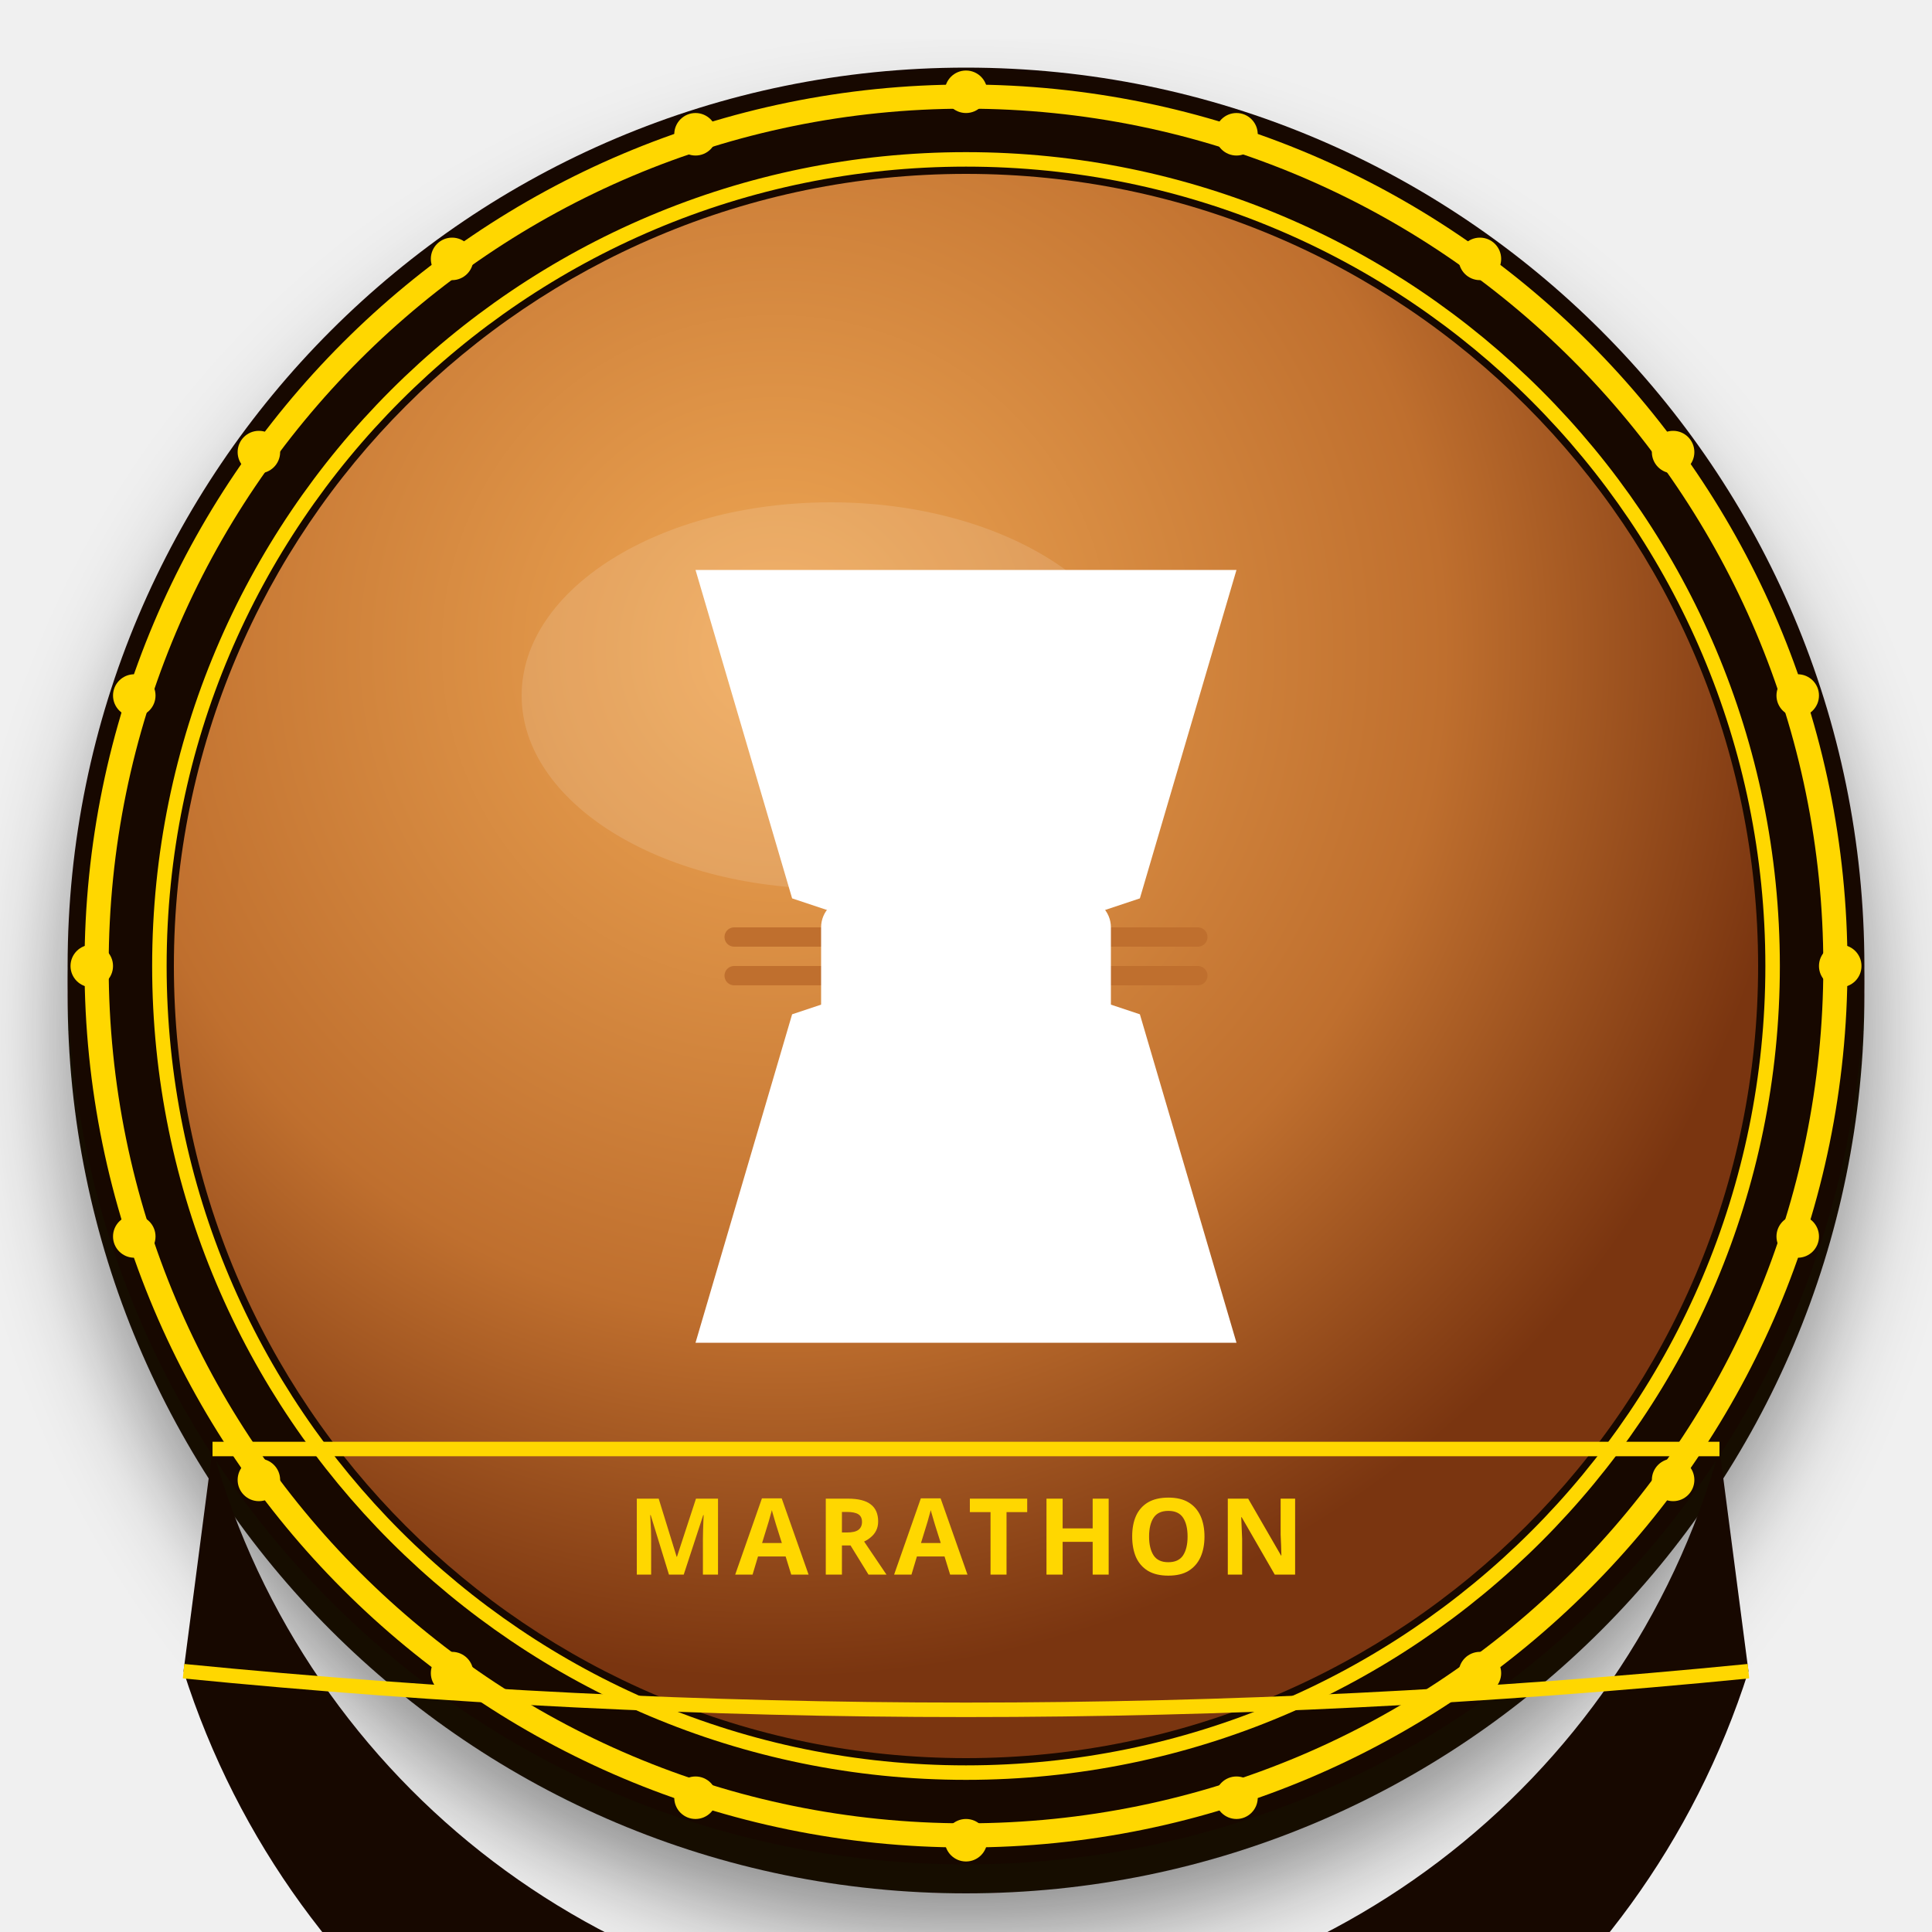
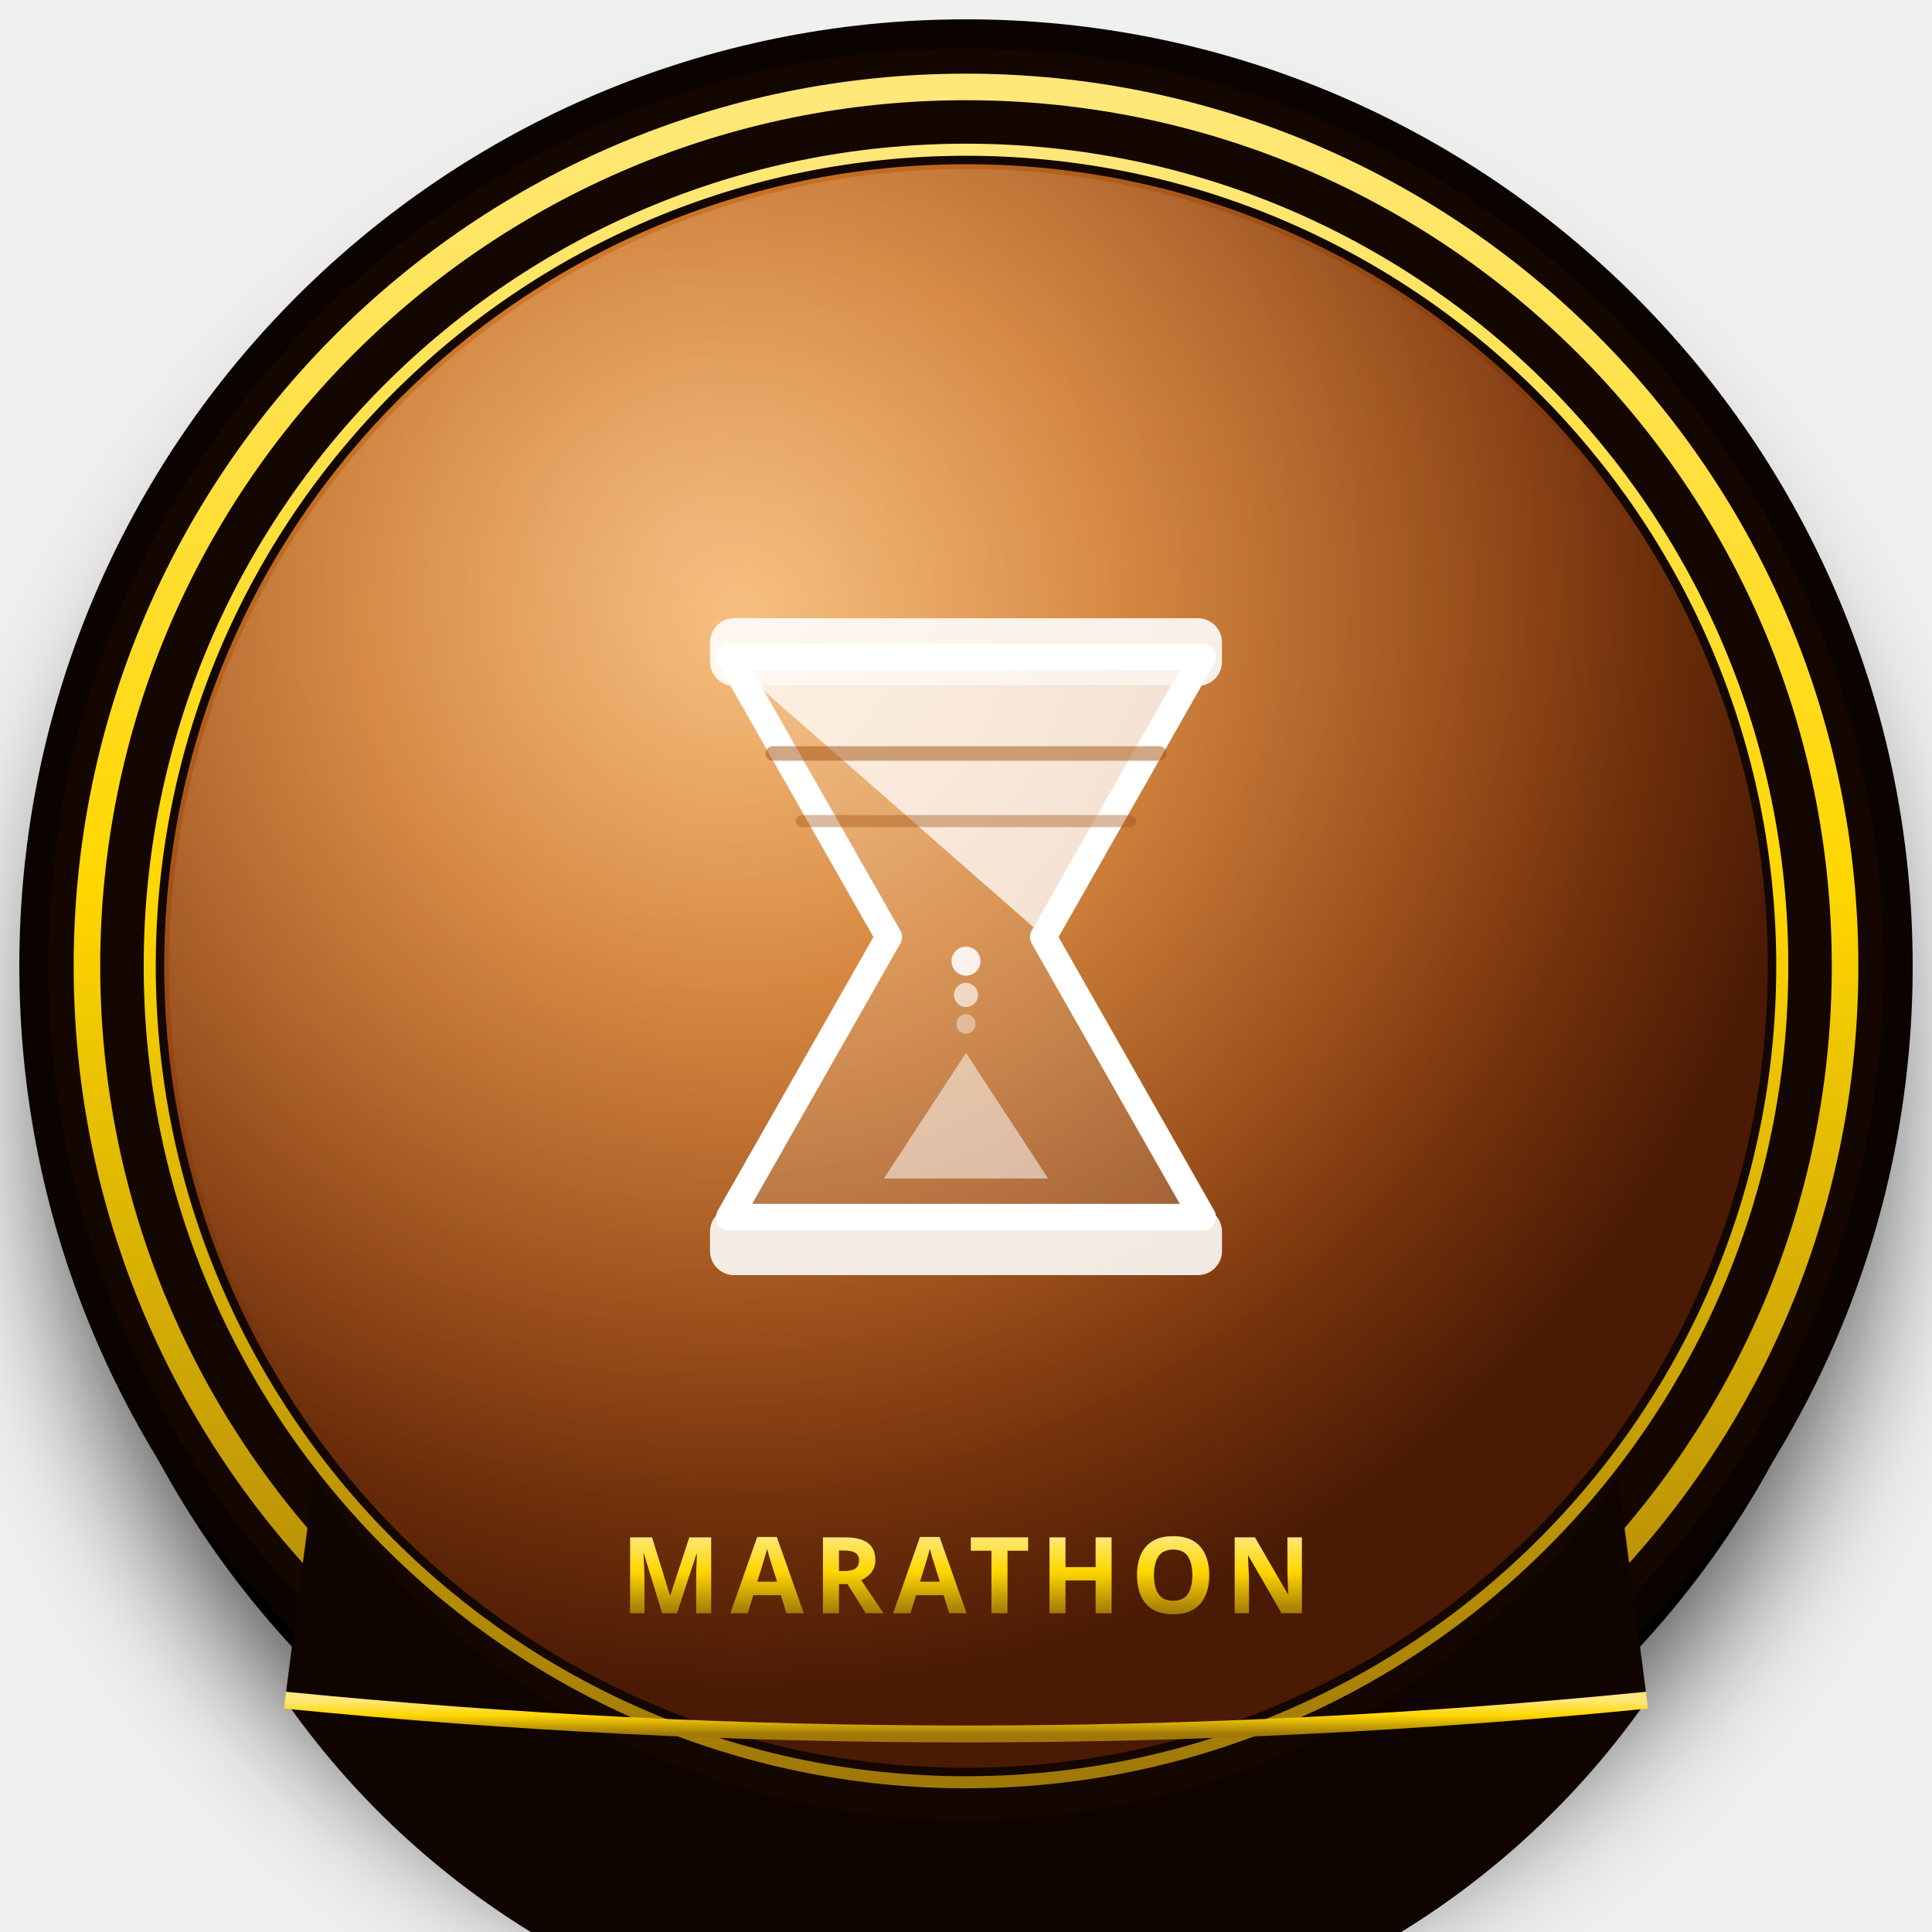
- <svg xmlns="http://www.w3.org/2000/svg" width="200" height="200" viewBox="0 0 200 200">
+ <svg xmlns="http://www.w3.org/2000/svg" width="400" height="400" viewBox="0 0 400 400">
  <defs>
-     <radialGradient id="bg" cx="38%" cy="30%" r="65%">
-       <stop offset="0%" stop-color="#F0A855" />
-       <stop offset="65%" stop-color="#BF6F2E" />
-       <stop offset="100%" stop-color="#7A3510" />
+     <radialGradient id="bgG_marathon" cx="36%" cy="28%" r="68%">
+       <stop offset="0%" stop-color="#F5B060" />
+       <stop offset="35%" stop-color="#D07828" />
+       <stop offset="70%" stop-color="#8F4210" />
+       <stop offset="100%" stop-color="#4A1A04" />
    </radialGradient>
-     <filter id="sh">
-       <feDropShadow dx="0" dy="4" stdDeviation="5" flood-color="#00000070" />
+     <radialGradient id="sheenG_marathon" cx="32%" cy="22%" r="62%">
+       <stop offset="0%" stop-color="rgba(255,255,255,0.22)" />
+       <stop offset="100%" stop-color="rgba(255,255,255,0)" />
+     </radialGradient>
+     <linearGradient id="goldG_marathon" x1="0%" y1="0%" x2="0%" y2="100%">
+       <stop offset="0%" stop-color="#FFE87A" />
+       <stop offset="45%" stop-color="#FFD700" />
+       <stop offset="100%" stop-color="#A07808" />
+     </linearGradient>
+     <filter id="shF_marathon" x="-25%" y="-25%" width="150%" height="150%">
+       <feDropShadow dx="0" dy="10" stdDeviation="14" flood-color="#000000" flood-opacity="0.7" />
    </filter>
-     <clipPath id="cc">
-       <circle cx="100" cy="100" r="82" />
+     <filter id="innerGlow_marathon">
+       <feGaussianBlur in="SourceGraphic" stdDeviation="3" result="blur" />
+       <feComposite in="SourceGraphic" in2="blur" operator="over" />
+     </filter>
+     <clipPath id="ccG_marathon">
+       <circle cx="200" cy="200" r="165" />
    </clipPath>
  </defs>
-   <circle cx="100" cy="103" r="93" fill="#170800" filter="url(#sh)" />
-   <circle cx="100" cy="100" r="93" fill="#170800" />
-   <circle cx="100" cy="100" r="90" fill="none" stroke="#FFD700" stroke-width="2.5" />
-   <circle cx="100.0" cy="9.5" r="2.2" fill="#FFD700" />
-   <circle cx="128.0" cy="13.9" r="2.2" fill="#FFD700" />
-   <circle cx="153.2" cy="26.8" r="2.2" fill="#FFD700" />
-   <circle cx="173.2" cy="46.8" r="2.2" fill="#FFD700" />
-   <circle cx="186.1" cy="72.0" r="2.2" fill="#FFD700" />
-   <circle cx="190.5" cy="100.0" r="2.2" fill="#FFD700" />
-   <circle cx="186.1" cy="128.0" r="2.2" fill="#FFD700" />
-   <circle cx="173.2" cy="153.2" r="2.2" fill="#FFD700" />
-   <circle cx="153.2" cy="173.2" r="2.2" fill="#FFD700" />
-   <circle cx="128.0" cy="186.1" r="2.2" fill="#FFD700" />
-   <circle cx="100.0" cy="190.5" r="2.2" fill="#FFD700" />
-   <circle cx="72.0" cy="186.1" r="2.2" fill="#FFD700" />
-   <circle cx="46.8" cy="173.2" r="2.2" fill="#FFD700" />
-   <circle cx="26.8" cy="153.2" r="2.2" fill="#FFD700" />
-   <circle cx="13.9" cy="128.0" r="2.2" fill="#FFD700" />
-   <circle cx="9.5" cy="100.0" r="2.2" fill="#FFD700" />
-   <circle cx="13.9" cy="72.0" r="2.2" fill="#FFD700" />
-   <circle cx="26.8" cy="46.8" r="2.2" fill="#FFD700" />
-   <circle cx="46.8" cy="26.8" r="2.2" fill="#FFD700" />
-   <circle cx="72.0" cy="13.9" r="2.2" fill="#FFD700" />
-   <circle cx="100" cy="100" r="83.5" fill="none" stroke="#FFD700" stroke-width="1.5" />
-   <circle cx="100" cy="100" r="82" fill="url(#bg)" />
-   <ellipse cx="86" cy="72" rx="32" ry="20" fill="rgba(255,255,255,0.13)" clip-path="url(#cc)" />
+   <circle cx="200" cy="212" r="190" fill="#050200" filter="url(#shF_marathon)" />
+   <circle cx="200" cy="200" r="196" fill="#0A0300" />
+   <circle cx="200" cy="200" r="190" fill="#140600" />
+   <circle cx="200" cy="200" r="182" fill="none" stroke="url(#goldG_marathon)" stroke-width="5.5" />
+   <circle cx="200.0" cy="20.0" r="4.5" fill="url(#goldGmarathon)" />
+   <circle cx="246.6" cy="26.1" r="4.5" fill="url(#goldGmarathon)" />
+   <circle cx="290.0" cy="44.1" r="4.5" fill="url(#goldGmarathon)" />
+   <circle cx="327.3" cy="72.7" r="4.5" fill="url(#goldGmarathon)" />
+   <circle cx="355.9" cy="110.0" r="4.5" fill="url(#goldGmarathon)" />
+   <circle cx="373.9" cy="153.4" r="4.5" fill="url(#goldGmarathon)" />
+   <circle cx="380.0" cy="200.0" r="4.5" fill="url(#goldGmarathon)" />
+   <circle cx="373.9" cy="246.6" r="4.5" fill="url(#goldGmarathon)" />
+   <circle cx="355.9" cy="290.0" r="4.5" fill="url(#goldGmarathon)" />
+   <circle cx="327.3" cy="327.3" r="4.5" fill="url(#goldGmarathon)" />
+   <circle cx="290.0" cy="355.9" r="4.5" fill="url(#goldGmarathon)" />
+   <circle cx="246.6" cy="373.9" r="4.5" fill="url(#goldGmarathon)" />
+   <circle cx="200.0" cy="380.0" r="4.5" fill="url(#goldGmarathon)" />
+   <circle cx="153.4" cy="373.9" r="4.5" fill="url(#goldGmarathon)" />
+   <circle cx="110.0" cy="355.9" r="4.5" fill="url(#goldGmarathon)" />
+   <circle cx="72.7" cy="327.3" r="4.5" fill="url(#goldGmarathon)" />
+   <circle cx="44.1" cy="290.0" r="4.5" fill="url(#goldGmarathon)" />
+   <circle cx="26.1" cy="246.6" r="4.5" fill="url(#goldGmarathon)" />
+   <circle cx="20.0" cy="200.0" r="4.5" fill="url(#goldGmarathon)" />
+   <circle cx="26.1" cy="153.4" r="4.5" fill="url(#goldGmarathon)" />
+   <circle cx="44.1" cy="110.0" r="4.5" fill="url(#goldGmarathon)" />
+   <circle cx="72.7" cy="72.7" r="4.5" fill="url(#goldGmarathon)" />
+   <circle cx="110.0" cy="44.1" r="4.5" fill="url(#goldGmarathon)" />
+   <circle cx="153.4" cy="26.1" r="4.5" fill="url(#goldGmarathon)" />
+   <circle cx="200" cy="200" r="169" fill="none" stroke="url(#goldG_marathon)" stroke-width="2.5" />
+   <circle cx="200" cy="200" r="166" fill="url(#bgG_marathon)" />
+   <circle cx="200" cy="200" r="166" fill="url(#sheenG_marathon)" clip-path="url(#ccG_marathon)" />
  <g stroke-linecap="round" stroke-linejoin="round">
-     <path d="M 72 59 L 128 59 L 118 93 L 100 99 L 82 93 Z" fill="white" />
-     <rect x="88" y="93" width="24" height="14" rx="3" fill="white" />
-     <path d="M 72 139 L 128 139 L 118 105 L 100 99 L 82 105 Z" fill="white" />
-     <line x1="76" y1="97" x2="124" y2="97" stroke="#BF6F2E" stroke-width="2" stroke-linecap="round" />
-     <line x1="76" y1="101" x2="124" y2="101" stroke="#BF6F2E" stroke-width="2" stroke-linecap="round" />
-     <rect x="85" y="93" width="30" height="14" rx="3" fill="white" />
+     <path d="M 151 136 L 249 136 L 216 194 L 249 252 L 151 252 L 184 194 Z" fill="rgba(255,255,255,0.13)" stroke="white" stroke-width="5.5" stroke-linejoin="round" />
+     <rect x="147" y="128" width="106" height="14" rx="5" fill="rgba(255,255,255,0.88)" />
+     <rect x="147" y="250" width="106" height="14" rx="5" fill="rgba(255,255,255,0.88)" />
+     <path d="M 157 142 L 243 142 L 214 192 Z" fill="rgba(255,255,255,0.75)" />
+     <line x1="160" y1="156" x2="240" y2="156" stroke="rgba(160,80,15,0.5)" stroke-width="3" />
+     <line x1="166" y1="170" x2="234" y2="170" stroke="rgba(160,80,15,0.4)" stroke-width="2.5" />
+     <path d="M 183 244 L 217 244 L 200 218 Z" fill="rgba(255,255,255,0.52)" />
+     <circle cx="200" cy="199" r="3" fill="rgba(255,255,255,0.88)" />
+     <circle cx="200" cy="206" r="2.5" fill="rgba(255,255,255,0.65)" />
+     <circle cx="200" cy="212" r="2" fill="rgba(255,255,255,0.42)" />
  </g>
-   <path d="M 22 150 A 81 81 0 0 0 178 150 L 181 173 A 85 85 0 0 1 19 173 Z" fill="#170800" />
-   <line x1="22" y1="150" x2="178" y2="150" stroke="#FFD700" stroke-width="1.5" />
-   <path d="M 19 173 Q 100 181 181 173" fill="none" stroke="#FFD700" stroke-width="1.5" />
-   <text x="100" y="163" text-anchor="middle" fill="#FFD700" font-family="Arial Black,Impact,sans-serif" font-size="11" font-weight="900" letter-spacing="0.8">MARATHON</text>
+   <path d="M 65 306 A 164 164 0 0 0 335 306 L 341 352 A 172 172 0 0 1 59 352 Z" fill="#100400" />
+   <line x1="65" y1="306" x2="335" y2="306" stroke="url(#goldG_marathon)" stroke-width="3.5" />
+   <path d="M 59 352 Q 200 366 341 352" fill="none" stroke="url(#goldG_marathon)" stroke-width="3.5" />
+   <text x="200" y="334" text-anchor="middle" fill="url(#goldG_marathon)" font-family="Arial Black,Impact,sans-serif" font-size="22" font-weight="900" letter-spacing="2">MARATHON</text>
</svg>
